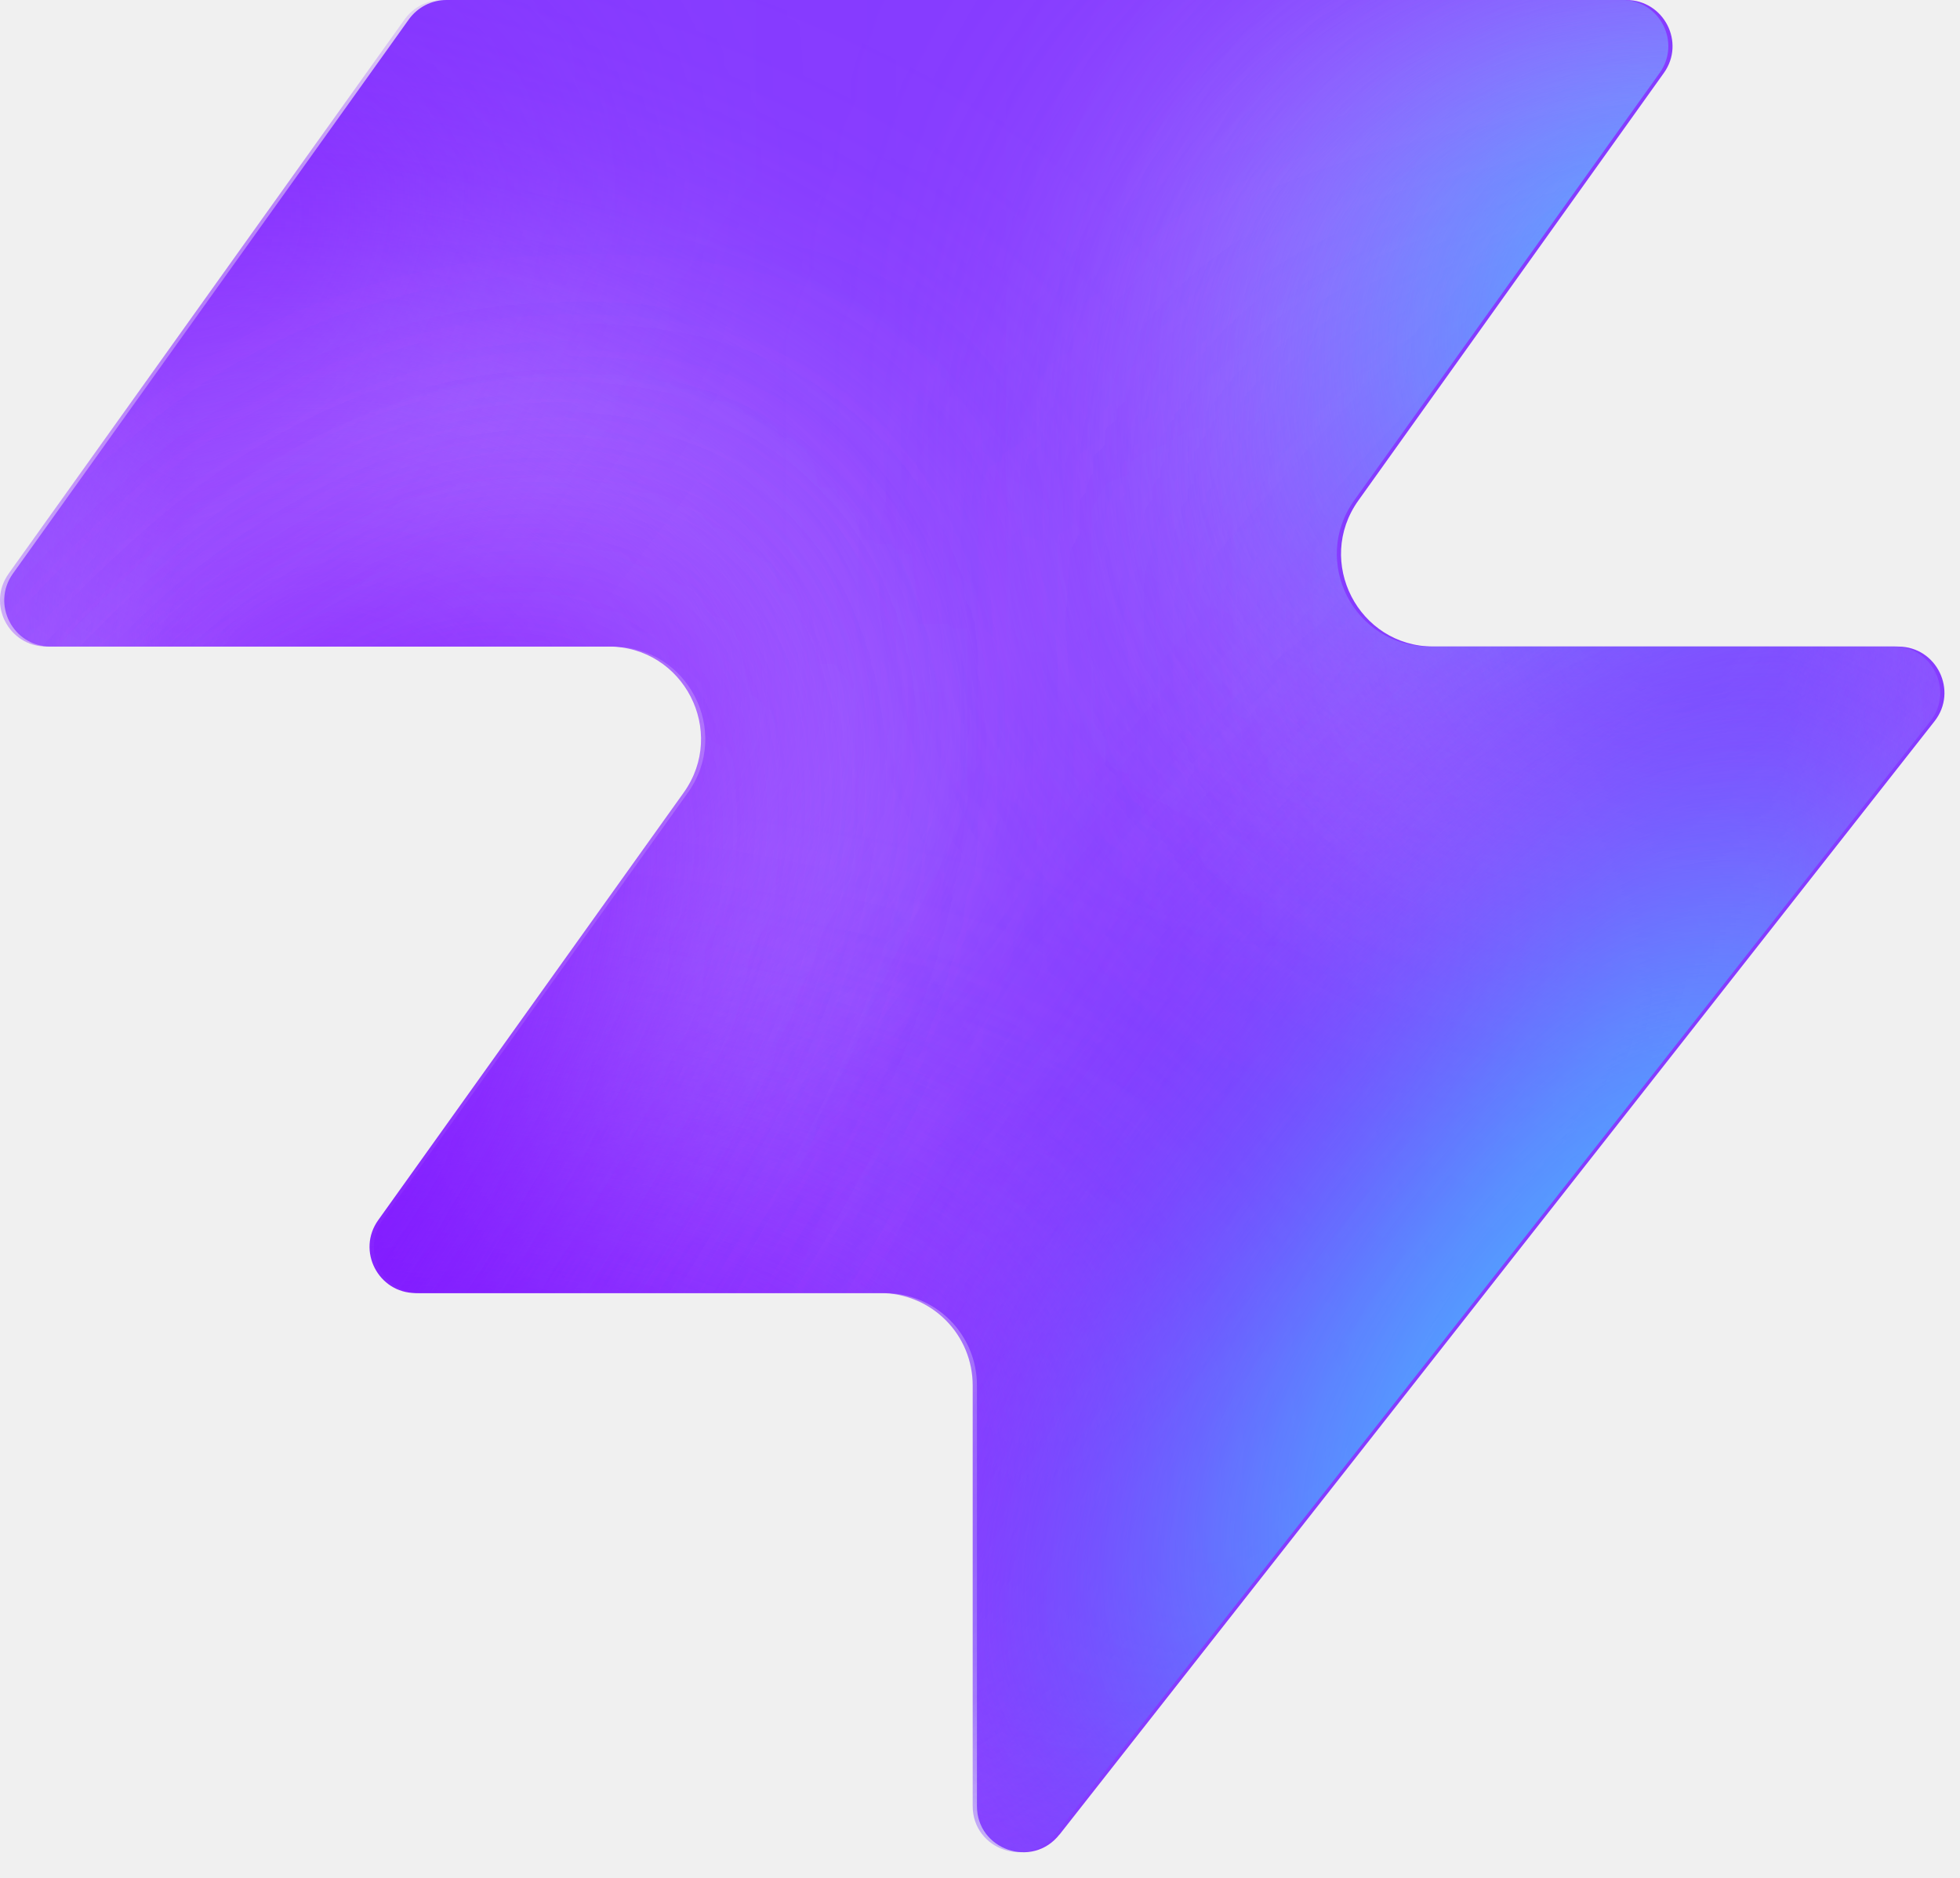
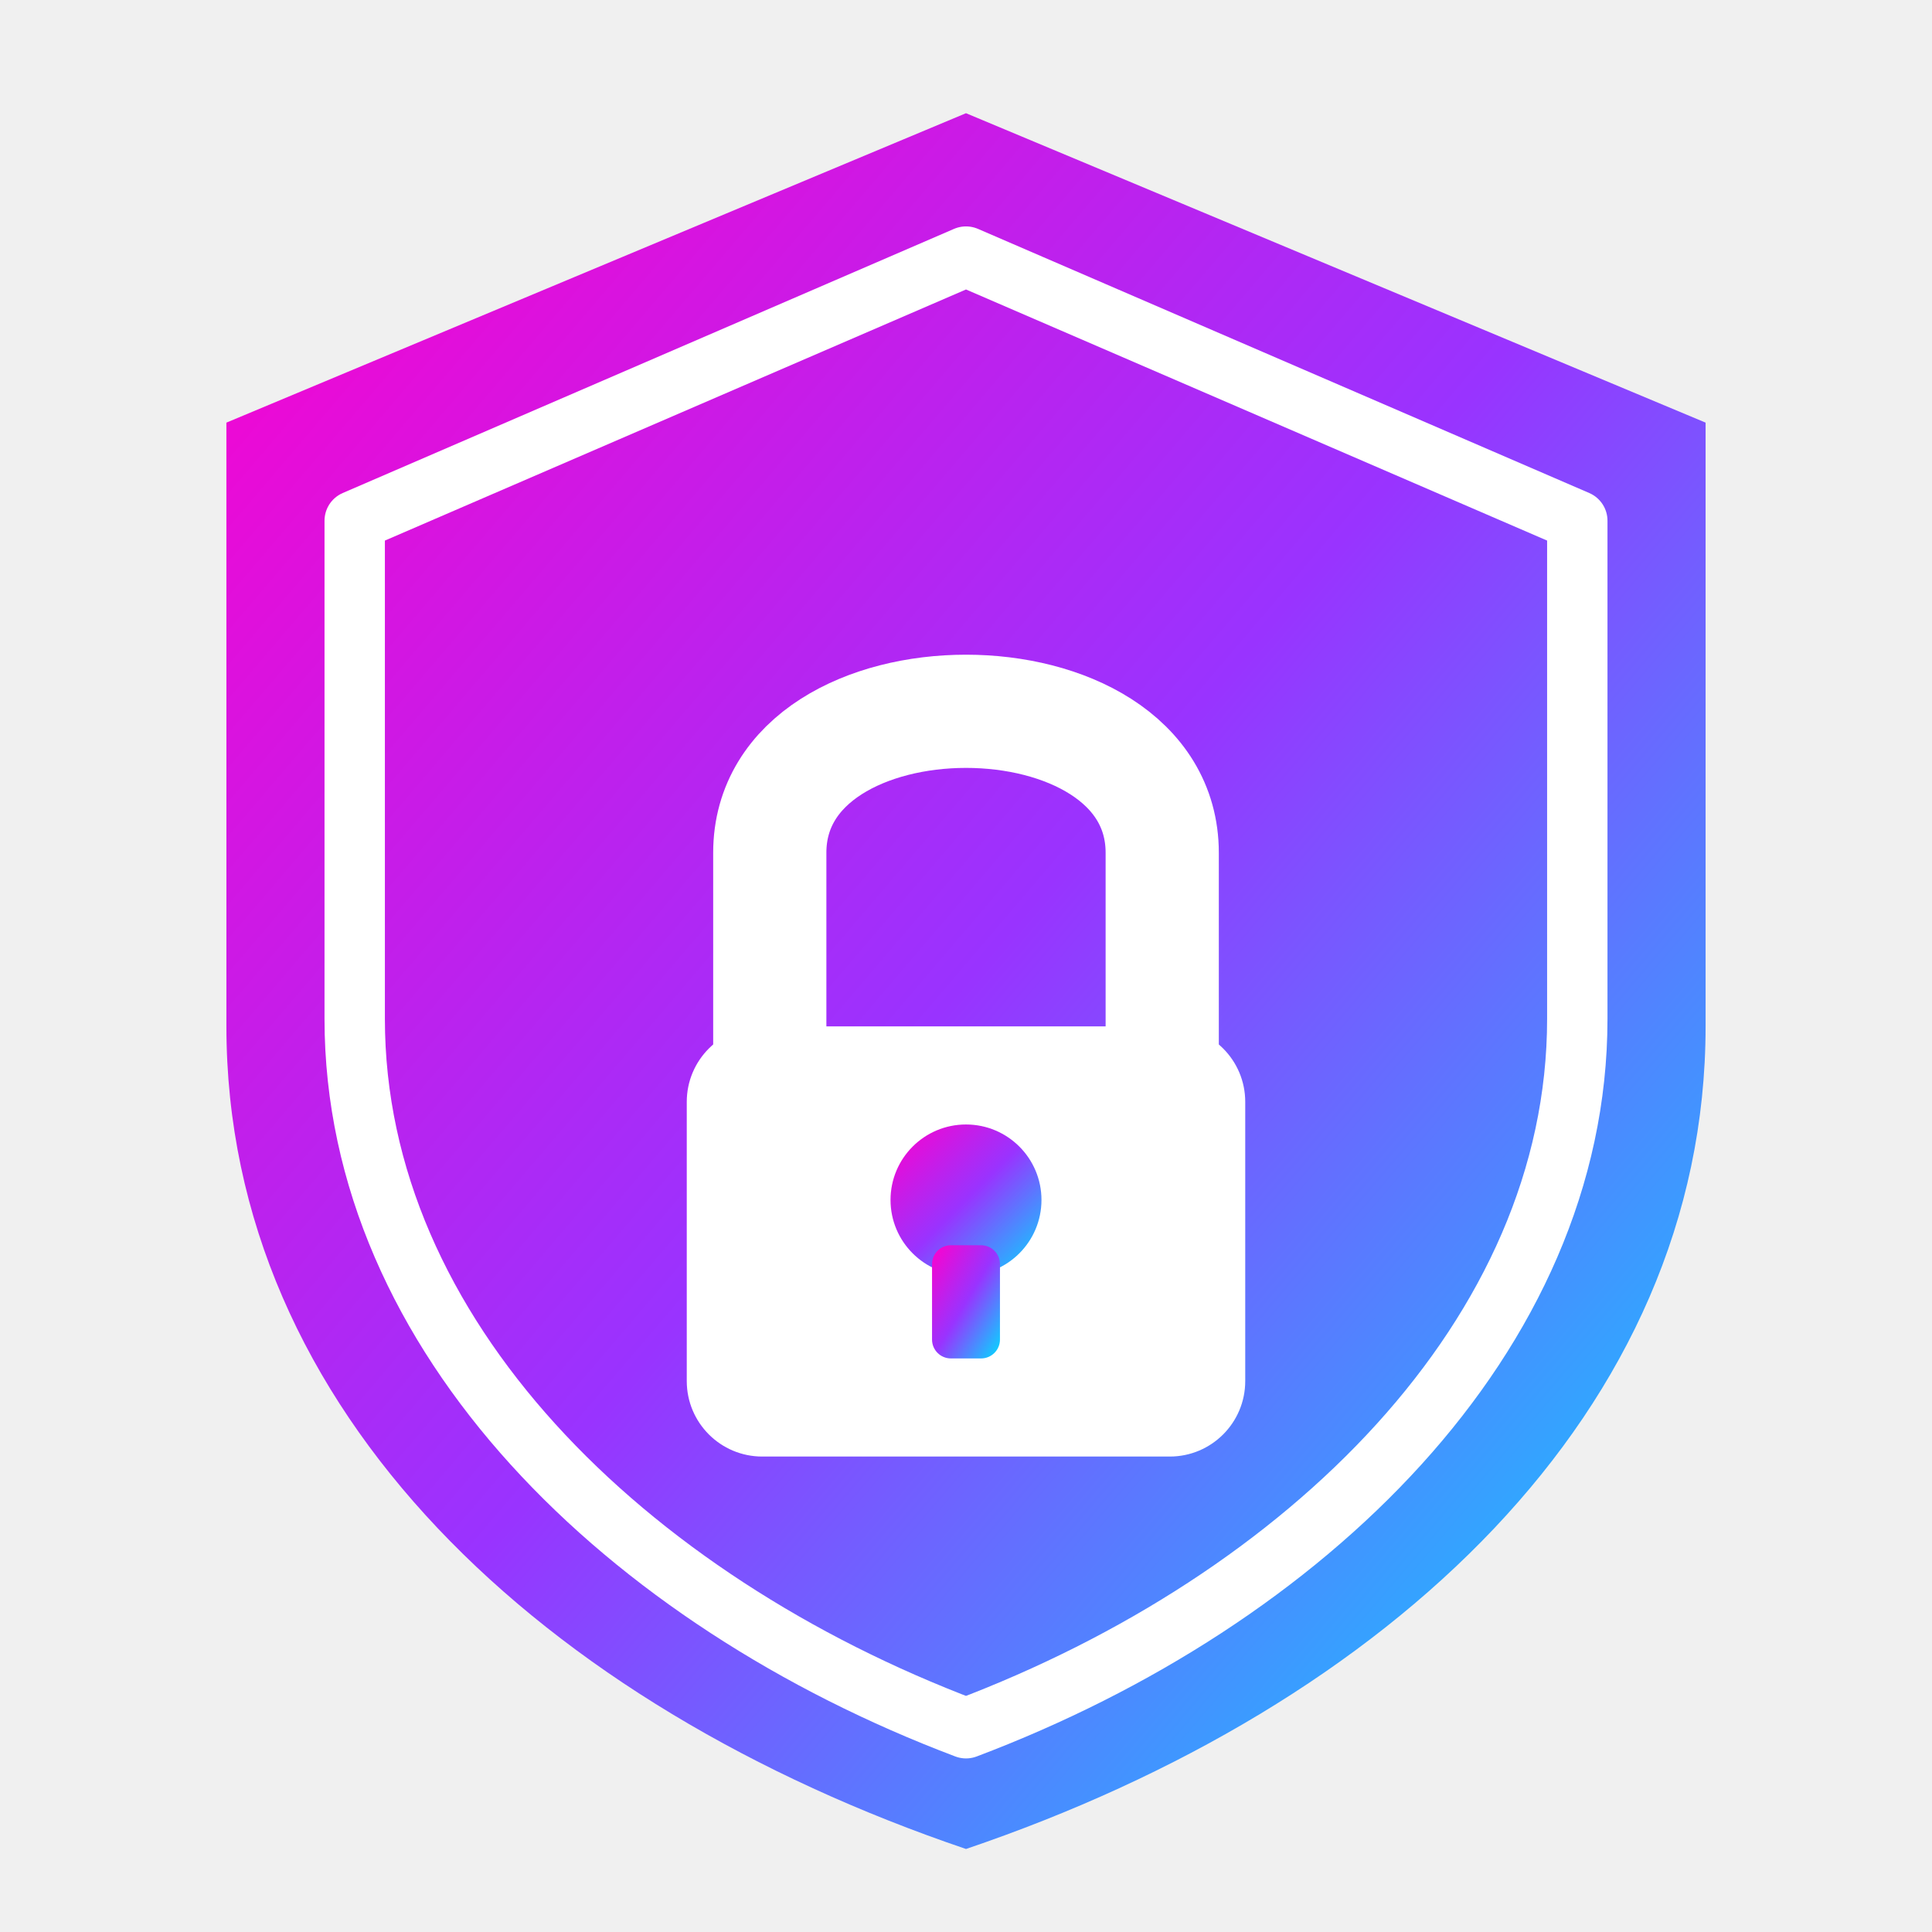
- <svg xmlns="http://www.w3.org/2000/svg" width="48" height="46" fill="none" viewBox="0 0 48 46">
-   <path fill="#863bff" d="M25.946 44.938c-.664.845-2.021.375-2.021-.698V33.937a2.26 2.26 0 0 0-2.262-2.262H10.287c-.92 0-1.456-1.04-.92-1.788l7.48-10.471c1.07-1.497 0-3.578-1.842-3.578H1.237c-.92 0-1.456-1.04-.92-1.788L10.013.474c.214-.297.556-.474.92-.474h28.894c.92 0 1.456 1.04.92 1.788l-7.48 10.471c-1.07 1.498 0 3.579 1.842 3.579h11.377c.943 0 1.473 1.088.89 1.83L25.947 44.94z" style="fill:#863bff;fill:color(display-p3 .525 .23 1);fill-opacity:1" />
-   <mask id="a" width="48" height="46" x="0" y="0" maskUnits="userSpaceOnUse" style="mask-type:alpha">
-     <path fill="#000" d="M25.842 44.938c-.664.844-2.021.375-2.021-.698V33.937a2.26 2.26 0 0 0-2.262-2.262H10.183c-.92 0-1.456-1.04-.92-1.788l7.48-10.471c1.07-1.498 0-3.579-1.842-3.579H1.133c-.92 0-1.456-1.04-.92-1.787L9.91.473c.214-.297.556-.474.92-.474h28.894c.92 0 1.456 1.04.92 1.788l-7.48 10.471c-1.07 1.498 0 3.578 1.842 3.578h11.377c.943 0 1.473 1.088.89 1.832L25.843 44.94z" style="fill:#000;fill-opacity:1" />
-   </mask>
-   <g mask="url(#a)">
-     <g filter="url(#b)">
-       <ellipse cx="5.508" cy="14.704" fill="#ede6ff" rx="5.508" ry="14.704" style="fill:#ede6ff;fill:color(display-p3 .927 .903 1);fill-opacity:1" transform="matrix(.00324 1 1 -.00324 -4.47 31.516)" />
-     </g>
-     <g filter="url(#c)">
-       <ellipse cx="10.399" cy="29.851" fill="#ede6ff" rx="10.399" ry="29.851" style="fill:#ede6ff;fill:color(display-p3 .927 .903 1);fill-opacity:1" transform="matrix(.00324 1 1 -.00324 -39.328 7.883)" />
-     </g>
-     <g filter="url(#d)">
-       <ellipse cx="5.508" cy="30.487" fill="#7e14ff" rx="5.508" ry="30.487" style="fill:#7e14ff;fill:color(display-p3 .492 .077 1);fill-opacity:1" transform="rotate(89.814 -25.913 -14.639)scale(1 -1)" />
-     </g>
-     <g filter="url(#e)">
-       <ellipse cx="5.508" cy="30.599" fill="#7e14ff" rx="5.508" ry="30.599" style="fill:#7e14ff;fill:color(display-p3 .492 .077 1);fill-opacity:1" transform="rotate(89.814 -32.644 -3.334)scale(1 -1)" />
-     </g>
-     <g filter="url(#f)">
-       <ellipse cx="5.508" cy="30.599" fill="#7e14ff" rx="5.508" ry="30.599" style="fill:#7e14ff;fill:color(display-p3 .492 .077 1);fill-opacity:1" transform="matrix(.00324 1 1 -.00324 -34.34 30.47)" />
-     </g>
-     <g filter="url(#g)">
-       <ellipse cx="14.072" cy="22.078" fill="#ede6ff" rx="14.072" ry="22.078" style="fill:#ede6ff;fill:color(display-p3 .927 .903 1);fill-opacity:1" transform="rotate(93.35 24.506 48.493)scale(-1 1)" />
-     </g>
-     <g filter="url(#h)">
-       <ellipse cx="3.47" cy="21.501" fill="#7e14ff" rx="3.47" ry="21.501" style="fill:#7e14ff;fill:color(display-p3 .492 .077 1);fill-opacity:1" transform="rotate(89.009 28.708 47.59)scale(-1 1)" />
-     </g>
-     <g filter="url(#i)">
-       <ellipse cx="3.47" cy="21.501" fill="#7e14ff" rx="3.47" ry="21.501" style="fill:#7e14ff;fill:color(display-p3 .492 .077 1);fill-opacity:1" transform="rotate(89.009 28.708 47.59)scale(-1 1)" />
-     </g>
-     <g filter="url(#j)">
-       <ellipse cx=".387" cy="8.972" fill="#7e14ff" rx="4.407" ry="29.108" style="fill:#7e14ff;fill:color(display-p3 .492 .077 1);fill-opacity:1" transform="rotate(39.51 .387 8.972)" />
-     </g>
-     <g filter="url(#k)">
-       <ellipse cx="47.523" cy="-6.092" fill="#7e14ff" rx="4.407" ry="29.108" style="fill:#7e14ff;fill:color(display-p3 .492 .077 1);fill-opacity:1" transform="rotate(37.892 47.523 -6.092)" />
-     </g>
-     <g filter="url(#l)">
-       <ellipse cx="41.412" cy="6.333" fill="#47bfff" rx="5.971" ry="9.665" style="fill:#47bfff;fill:color(display-p3 .28 .748 1);fill-opacity:1" transform="rotate(37.892 41.412 6.333)" />
-     </g>
-     <g filter="url(#m)">
-       <ellipse cx="-1.879" cy="38.332" fill="#7e14ff" rx="4.407" ry="29.108" style="fill:#7e14ff;fill:color(display-p3 .492 .077 1);fill-opacity:1" transform="rotate(37.892 -1.88 38.332)" />
-     </g>
-     <g filter="url(#n)">
-       <ellipse cx="-1.879" cy="38.332" fill="#7e14ff" rx="4.407" ry="29.108" style="fill:#7e14ff;fill:color(display-p3 .492 .077 1);fill-opacity:1" transform="rotate(37.892 -1.88 38.332)" />
-     </g>
-     <g filter="url(#o)">
-       <ellipse cx="35.651" cy="29.907" fill="#7e14ff" rx="4.407" ry="29.108" style="fill:#7e14ff;fill:color(display-p3 .492 .077 1);fill-opacity:1" transform="rotate(37.892 35.651 29.907)" />
-     </g>
-     <g filter="url(#p)">
-       <ellipse cx="38.418" cy="32.4" fill="#47bfff" rx="5.971" ry="15.297" style="fill:#47bfff;fill:color(display-p3 .28 .748 1);fill-opacity:1" transform="rotate(37.892 38.418 32.4)" />
-     </g>
-   </g>
+ <svg xmlns="http://www.w3.org/2000/svg" viewBox="0 0 512 512">
  <defs>
-     <filter id="b" width="60.045" height="41.654" x="-19.77" y="16.149" color-interpolation-filters="sRGB" filterUnits="userSpaceOnUse">
-       <feFlood flood-opacity="0" result="BackgroundImageFix" />
-       <feBlend in="SourceGraphic" in2="BackgroundImageFix" result="shape" />
-       <feGaussianBlur result="effect1_foregroundBlur_2002_17158" stdDeviation="7.659" />
-     </filter>
-     <filter id="c" width="90.34" height="51.437" x="-54.613" y="-7.533" color-interpolation-filters="sRGB" filterUnits="userSpaceOnUse">
-       <feFlood flood-opacity="0" result="BackgroundImageFix" />
-       <feBlend in="SourceGraphic" in2="BackgroundImageFix" result="shape" />
-       <feGaussianBlur result="effect1_foregroundBlur_2002_17158" stdDeviation="7.659" />
-     </filter>
-     <filter id="d" width="79.355" height="29.4" x="-49.64" y="2.03" color-interpolation-filters="sRGB" filterUnits="userSpaceOnUse">
-       <feFlood flood-opacity="0" result="BackgroundImageFix" />
-       <feBlend in="SourceGraphic" in2="BackgroundImageFix" result="shape" />
-       <feGaussianBlur result="effect1_foregroundBlur_2002_17158" stdDeviation="4.596" />
-     </filter>
-     <filter id="e" width="79.579" height="29.4" x="-45.045" y="20.029" color-interpolation-filters="sRGB" filterUnits="userSpaceOnUse">
-       <feFlood flood-opacity="0" result="BackgroundImageFix" />
-       <feBlend in="SourceGraphic" in2="BackgroundImageFix" result="shape" />
-       <feGaussianBlur result="effect1_foregroundBlur_2002_17158" stdDeviation="4.596" />
-     </filter>
-     <filter id="f" width="79.579" height="29.4" x="-43.513" y="21.178" color-interpolation-filters="sRGB" filterUnits="userSpaceOnUse">
-       <feFlood flood-opacity="0" result="BackgroundImageFix" />
-       <feBlend in="SourceGraphic" in2="BackgroundImageFix" result="shape" />
-       <feGaussianBlur result="effect1_foregroundBlur_2002_17158" stdDeviation="4.596" />
-     </filter>
-     <filter id="g" width="74.749" height="58.852" x="15.756" y="-17.901" color-interpolation-filters="sRGB" filterUnits="userSpaceOnUse">
-       <feFlood flood-opacity="0" result="BackgroundImageFix" />
-       <feBlend in="SourceGraphic" in2="BackgroundImageFix" result="shape" />
-       <feGaussianBlur result="effect1_foregroundBlur_2002_17158" stdDeviation="7.659" />
-     </filter>
-     <filter id="h" width="61.377" height="25.362" x="23.548" y="2.284" color-interpolation-filters="sRGB" filterUnits="userSpaceOnUse">
-       <feFlood flood-opacity="0" result="BackgroundImageFix" />
-       <feBlend in="SourceGraphic" in2="BackgroundImageFix" result="shape" />
-       <feGaussianBlur result="effect1_foregroundBlur_2002_17158" stdDeviation="4.596" />
-     </filter>
-     <filter id="i" width="61.377" height="25.362" x="23.548" y="2.284" color-interpolation-filters="sRGB" filterUnits="userSpaceOnUse">
-       <feFlood flood-opacity="0" result="BackgroundImageFix" />
-       <feBlend in="SourceGraphic" in2="BackgroundImageFix" result="shape" />
-       <feGaussianBlur result="effect1_foregroundBlur_2002_17158" stdDeviation="4.596" />
-     </filter>
-     <filter id="j" width="56.045" height="63.649" x="-27.636" y="-22.853" color-interpolation-filters="sRGB" filterUnits="userSpaceOnUse">
-       <feFlood flood-opacity="0" result="BackgroundImageFix" />
-       <feBlend in="SourceGraphic" in2="BackgroundImageFix" result="shape" />
-       <feGaussianBlur result="effect1_foregroundBlur_2002_17158" stdDeviation="4.596" />
-     </filter>
-     <filter id="k" width="54.814" height="64.646" x="20.116" y="-38.415" color-interpolation-filters="sRGB" filterUnits="userSpaceOnUse">
-       <feFlood flood-opacity="0" result="BackgroundImageFix" />
-       <feBlend in="SourceGraphic" in2="BackgroundImageFix" result="shape" />
-       <feGaussianBlur result="effect1_foregroundBlur_2002_17158" stdDeviation="4.596" />
-     </filter>
-     <filter id="l" width="33.541" height="35.313" x="24.641" y="-11.323" color-interpolation-filters="sRGB" filterUnits="userSpaceOnUse">
-       <feFlood flood-opacity="0" result="BackgroundImageFix" />
-       <feBlend in="SourceGraphic" in2="BackgroundImageFix" result="shape" />
-       <feGaussianBlur result="effect1_foregroundBlur_2002_17158" stdDeviation="4.596" />
-     </filter>
-     <filter id="m" width="54.814" height="64.646" x="-29.286" y="6.009" color-interpolation-filters="sRGB" filterUnits="userSpaceOnUse">
-       <feFlood flood-opacity="0" result="BackgroundImageFix" />
-       <feBlend in="SourceGraphic" in2="BackgroundImageFix" result="shape" />
-       <feGaussianBlur result="effect1_foregroundBlur_2002_17158" stdDeviation="4.596" />
-     </filter>
-     <filter id="n" width="54.814" height="64.646" x="-29.286" y="6.009" color-interpolation-filters="sRGB" filterUnits="userSpaceOnUse">
-       <feFlood flood-opacity="0" result="BackgroundImageFix" />
-       <feBlend in="SourceGraphic" in2="BackgroundImageFix" result="shape" />
-       <feGaussianBlur result="effect1_foregroundBlur_2002_17158" stdDeviation="4.596" />
-     </filter>
-     <filter id="o" width="54.814" height="64.646" x="8.244" y="-2.416" color-interpolation-filters="sRGB" filterUnits="userSpaceOnUse">
-       <feFlood flood-opacity="0" result="BackgroundImageFix" />
-       <feBlend in="SourceGraphic" in2="BackgroundImageFix" result="shape" />
-       <feGaussianBlur result="effect1_foregroundBlur_2002_17158" stdDeviation="4.596" />
-     </filter>
-     <filter id="p" width="39.409" height="43.623" x="18.713" y="10.588" color-interpolation-filters="sRGB" filterUnits="userSpaceOnUse">
-       <feFlood flood-opacity="0" result="BackgroundImageFix" />
-       <feBlend in="SourceGraphic" in2="BackgroundImageFix" result="shape" />
-       <feGaussianBlur result="effect1_foregroundBlur_2002_17158" stdDeviation="4.596" />
-     </filter>
+     <linearGradient id="g" x1="0%" y1="0%" x2="100%" y2="100%">
+       <stop offset="0%" stop-color="#FF00CC" />
+       <stop offset="50%" stop-color="#9933FF" />
+       <stop offset="100%" stop-color="#00DDFF" />
+     </linearGradient>
  </defs>
+   <path d="M256 30 L452 112 L452 272 C452 374 368 452 256 490 C144 452 60 374 60 272 L60 112 Z" fill="url(#g)" stroke="none" />
+   <path d="M256 68 L418 138 L418 270 C418 354 346 424 256 458 C166 424 94 354 94 270 L94 138 Z" fill="none" stroke="white" stroke-width="16" stroke-linejoin="round" />
+   <path d="M204 278 L204 226 C204 176 308 176 308 226 L308 278" fill="none" stroke="white" stroke-width="30" stroke-linecap="round" />
+   <rect x="182" y="272" width="148" height="114" rx="20" fill="white" />
+   <circle cx="256" cy="318" r="20" fill="url(#g)" />
+   <rect x="247" y="330" width="18" height="30" rx="5" fill="url(#g)" />
</svg>
